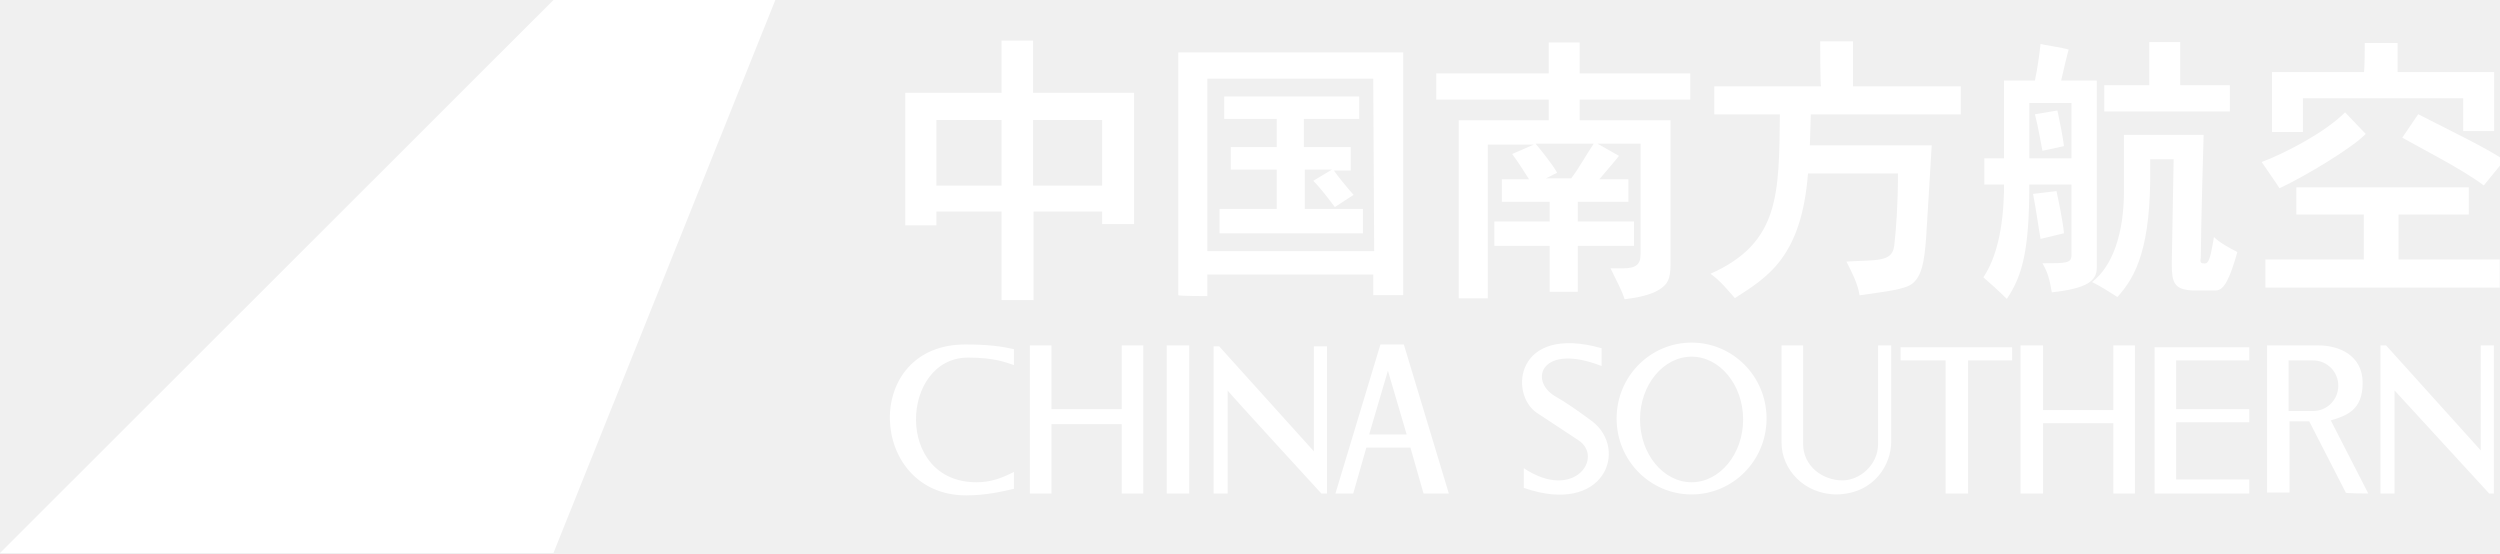
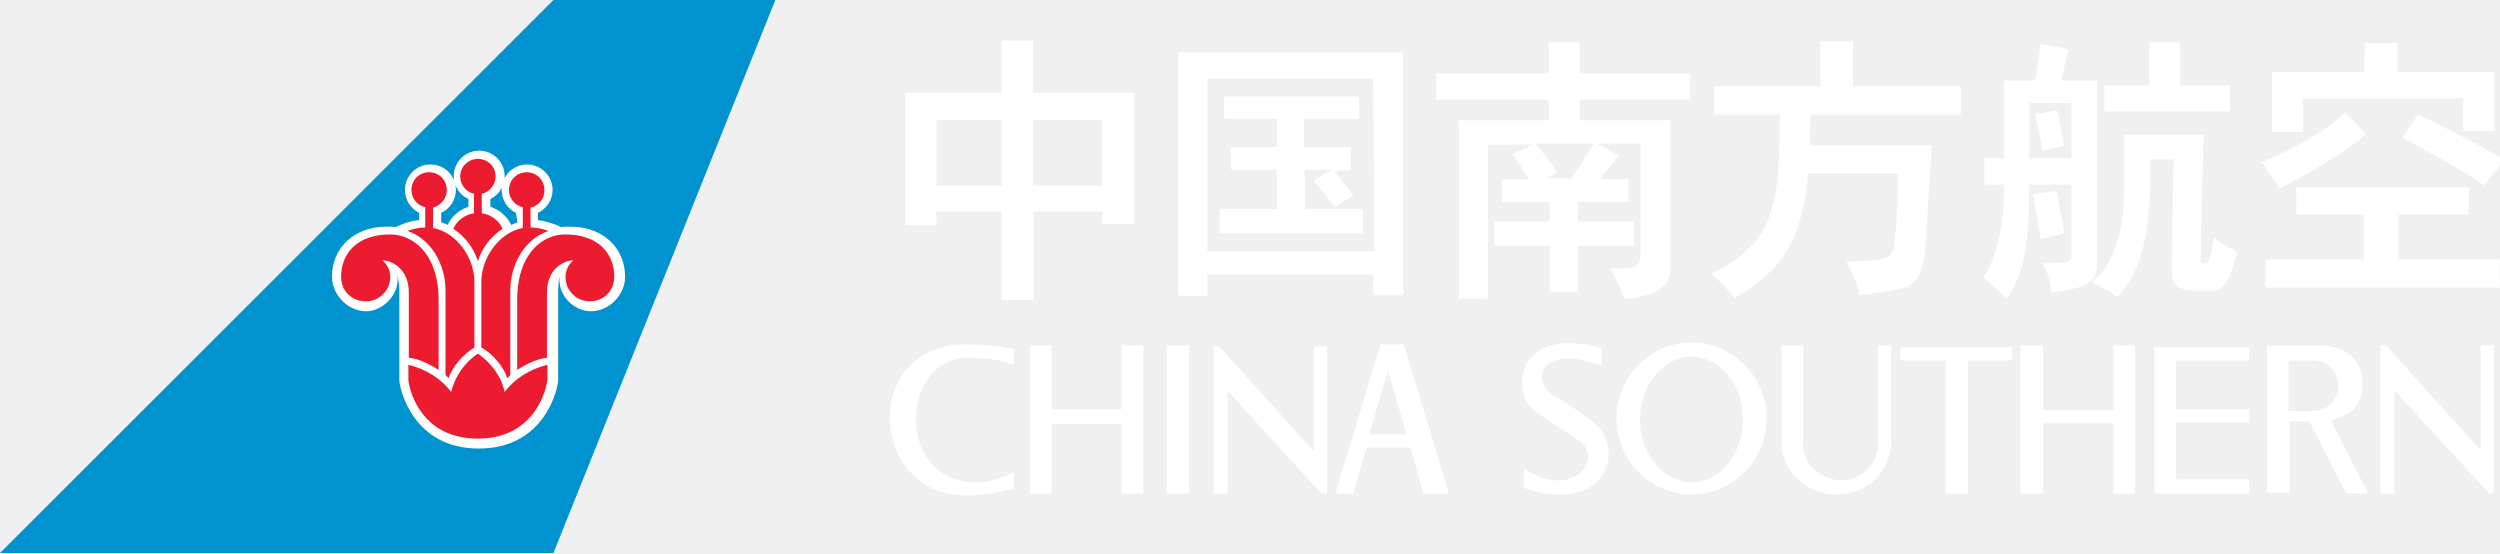
<svg xmlns="http://www.w3.org/2000/svg" version="1.1" id="svg2" x="0px" y="0px" viewBox="0 0 579.1 128.2" style="enable-background:new 0 0 579.1 128.2;" xml:space="preserve">
  <style type="text/css">
- 	.st0{fill:#ffffff;}
- 	.st1{fill:none;}
- 	.st2{fill:#ffffff;}
+ 	.st0{fill:#0093D0;}
+ 	.st1{fill:#FFFFFF;}
+ 	.st2{fill:#ED1B2F;}
	.st3{fill:#ffffff;}
</style>
  <g>
    <polygon id="polygon6238" class="st0" points="0,128.1 128.2,128.1 179.6,0 179.6,0 128.2,0  " />
    <path id="path6240" class="st1" d="M119.5,49.3c-2-1-3.3-3-3.3-5.3c0-3.2,2.6-5.9,5.9-5.9c3.2,0,5.9,2.6,5.9,5.9   c0,2.3-1.4,4.4-3.4,5.3V51c1.8,0.2,4,0.9,5.4,1.6c0.6-0.1,1.4-0.1,2.2-0.1c7.4,0,12.6,4.9,12.6,11.6c0,4.2-3.7,8-7.9,8   c-4.2,0-8-4.1-7.2-8.3c0,0-0.4,1.4-0.4,3.2c0,1.1,0,21.2,0,21.2c-0.2,2.4-3.4,15.7-18.4,15.7S92.7,90.6,92.5,88.2   c0,0,0-20.1,0-21.2c0-1.7-0.5-3.2-0.5-3.2c0.8,4-3.1,8.3-7.2,8.3c-4.2,0-7.9-3.8-7.9-8c0-6.7,5.2-11.6,12.6-11.6   c0.8,0,1.6,0,2.2,0.1c1.3-0.7,3.6-1.5,5.4-1.6v-1.7c-2-1-3.3-3-3.3-5.3c0-3.2,2.6-5.9,5.9-5.9c3.3,0,5.9,2.6,5.9,5.9   c0,2.3-1.4,4.4-3.4,5.3v2.2c0.5,0.2,1,0.3,1.5,0.6c0.9-2,2.7-3.5,4.8-4.2v-1.8c-2-0.9-3.4-3-3.4-5.3c0-3.2,2.6-5.9,5.9-5.9   c3.2,0,5.9,2.6,5.9,5.9c0,2.3-1.4,4.4-3.3,5.3v1.8c2.1,0.7,3.9,2.2,4.8,4.2c0.5-0.2,1-0.4,1.5-0.6L119.5,49.3L119.5,49.3   L119.5,49.3z" />
    <path id="path6242" class="st2" d="M142.3,64.2c0-5.5-3.7-9.9-11.4-9.9c-5.1,0-11.1,4.3-11.1,15.2c0,8.5,0,16.2,0,16.2   c2.2-1.5,5.3-2.8,6.9-2.8c0-4.8,0-14.3,0-15.1c0-5.8,4.2-7.5,6.1-7.5c-1.1,1-1.8,2.2-1.8,3.9c0,3.1,2.5,5.6,5.6,5.6   C139.8,69.8,142.2,67.5,142.3,64.2L142.3,64.2z" />
    <path id="path6244" class="st2" d="M79,64.2c0-5.5,3.7-9.9,11.4-9.9c5.1,0,11.2,4.3,11.2,15.2c0,8.5,0,16.2,0,16.2   c-2.2-1.5-5.3-2.8-6.9-2.8c0-4.8,0-14.3,0-15.1c0-5.8-4.2-7.5-6.1-7.5c1.1,1,1.8,2.2,1.8,3.9c0,3.1-2.6,5.6-5.6,5.6   C81.5,69.8,79.1,67.5,79,64.2L79,64.2z" />
    <path id="path6246" class="st2" d="M110.7,101.6c12.8,0,15.7-10.7,16.1-13.5c0,0,0-3,0-3.6c-4,1-7.5,3.1-9.9,6.3   c-0.8-3.7-3.2-6.8-6.2-8.9c-3,2-5.3,5.2-6.2,8.9c-2.4-3.2-5.9-5.3-9.9-6.3c0,0.6,0,3.6,0,3.6C94.9,90.9,97.8,101.6,110.7,101.6   L110.7,101.6z" />
    <path id="path6248" class="st2" d="M111.6,44.9v4.5c2.2,0.3,4.1,1.8,4.8,3.6c-2.6,1.7-4.7,4.3-5.7,7.5c-1-3.2-3.1-5.8-5.7-7.5   c0.8-1.8,2.6-3.3,4.8-3.6v-4.5c-1.8-0.4-3.2-2.1-3.2-4c0-2.3,1.9-4.1,4.1-4.1c2.3,0,4.1,1.8,4.1,4.1   C114.8,42.8,113.4,44.5,111.6,44.9L111.6,44.9L111.6,44.9z" />
    <path id="path6250" class="st2" d="M100.3,48.1v4.7c5.6,1.1,9.6,7,9.6,12.5c0,5.8,0,15.2,0,15.2c-2.6,1.5-5.2,4.6-6,7.1   c-0.2-0.2-0.4-0.5-0.7-0.7c0,0,0-11.1,0-19.6c0-5.9-3.2-11.9-8.8-13.8c0,0,1.8-0.8,4.1-0.8V48c-1.8-0.4-3.2-2-3.2-4   c0-2.3,1.8-4.1,4.1-4.1s4.1,1.8,4.1,4.1C103.5,46,102.1,47.6,100.3,48.1L100.3,48.1z" />
    <path id="path6252" class="st2" d="M122.9,48.1v4.6c2.3,0,4.1,0.8,4.1,0.8c-5.7,2-8.8,8-8.8,13.8c0,8.5,0,19.6,0,19.6   c-0.3,0.3-0.5,0.5-0.7,0.7c-0.8-2.6-3.4-5.7-6-7.1c0,0,0-9.4,0-15.2c0-5.5,4-11.4,9.6-12.5V48c-1.8-0.4-3.2-2-3.2-4   c0-2.3,1.8-4.1,4.1-4.1s4.1,1.8,4.1,4.1C126.2,46,124.8,47.7,122.9,48.1L122.9,48.1L122.9,48.1z" />
    <path id="path4787" class="st3" d="M239.3,27.8h16V43h-16V27.8L239.3,27.8z M216.9,52.2V49H232v20.5h7.4V49h15.9v2.9h7.4V21.5   h-23.4c0,0,0-12,0-12.1c0.1,0-7.2,0-7.3,0v12.1h-22.3v30.7H216.9L216.9,52.2z M232,43h-15.1V27.8H232V43z" />
    <g id="g4789" transform="matrix(2.171052,0,0,-2.171052,432.0481,942.0367)">
      <path id="path4791" class="st3" d="M-4.8,429.5h3.5v-4.8h11.5v-3h-16l-0.1-3.3h13c-0.2-3.2-0.4-6.9-0.6-9.9    c-0.2-2.7-0.5-4-1.4-4.8c-0.8-0.7-3-0.9-5.7-1.3c-0.2,1.3-0.8,2.4-1.4,3.6c3.2,0.2,4.9-0.1,5.1,1.7c0.2,1.7,0.4,4.4,0.4,7.7h-9.6    c-0.7-9-4.4-11.1-7.8-13.3c-0.8,0.9-1.5,1.8-2.6,2.6c7.4,3.3,7.3,8.5,7.4,17h-7v3h11.4C-4.8,424.6-4.8,429.5-4.8,429.5" />
    </g>
    <g id="g4793" transform="matrix(2.171052,0,0,-2.171052,566.8808,964.3529)">
      <path id="path4795" class="st3" d="M-4.8,429.5l1.7,2.5c3.3-1.7,7.1-3.5,9.2-4.9c0,0-1.3-1.6-2.2-2.7    C1.5,426.2-2.7,428.3-4.8,429.5 M2.3,424.2v-2.9h-7.5v-4.8H5.6v-3h-25v3h10.5v4.8h-7.2v2.9H2.3z M-17.9,424.1    c-0.5,0.8-1.3,1.9-1.9,2.8c2.4,0.9,6.7,3.1,8.9,5.3c0,0,2.1-2.2,2.2-2.3C-10,428.5-15.1,425.4-17.9,424.1 M-8.8,439.6h3.5v-3.1H5    v-6.3H1.7v3.5h-17.1v-3.6h-3.3v6.4h9.8C-8.8,436.5-8.8,439.6-8.8,439.6" />
    </g>
    <g id="g4797" transform="matrix(2.171052,0,0,-2.171052,319.3998,971.9633)">
      <path id="path4799" class="st3" d="M-4.8,429.5H-3v2.5h-5v3h5.9v2.4h-14.4V435h5.6v-3h-4.9v-2.4h4.9v-4.2H-17v-2.6h15.3v2.6h-6.2    v4.2H-5l-2-1.2c0.8-0.8,1.7-2,2.3-2.8l2,1.3C-3.4,427.7-4.4,428.9-4.8,429.5 M-18.3,416.1v2.3h17.7v-2.2h3.2v25.9h-24v-25.9    C-21.4,416.1-18.3,416.1-18.3,416.1z M-0.5,420.9h-17.8v18.4h17.7L-0.5,420.9L-0.5,420.9z" />
    </g>
    <g id="g4801" transform="matrix(2.171052,0,0,-2.171052,379.5879,965.7494)">
      <path id="path4803" class="st3" d="M-4.8,429.5c-1-1.5-1.5-2.5-2.4-3.7h-2.7l1.2,0.6c-0.5,0.9-1.8,2.5-2.3,3.1L-4.8,429.5z     M-4.4,429.5h4.6v-11.8c0-1.1-0.5-1.5-1.9-1.5H-3c0.6-1.3,1.1-2.1,1.5-3.3c2.3,0.3,3.2,0.7,3.8,1.1c0.7,0.5,1.1,0.9,1.1,2.7V432    h-9.7v2.2H5.5v2.8H-6.3v3.3h-3.3V437h-12v-2.8h12V432h-9.6v-19h3.1v16.4h4.9l-2.3-1c0.6-0.8,1.3-1.9,1.8-2.7h-2.9v-2.4h5.1v-2.1    h-5.9v-2.6h5.9v-4.9h3v4.9h6v2.6h-6v2.1h5.4v2.4h-3.1c0.5,0.6,1.8,2.1,2.1,2.5L-4.4,429.5z" />
    </g>
    <g id="g4805" transform="matrix(2.171052,0,0,-2.171052,487.0011,958.0628)">
      <path id="path4807" class="st3" d="M-4.8,429.5l-2.4-0.4c0.4-1.6,0.6-2.9,0.8-3.9l2.3,0.5C-4.2,426.6-4.6,428.6-4.8,429.5     M-3.3,424.4h-4.5v5.9h4.5V424.4z M-1.1,411.2c1-0.5,1.9-1.1,2.7-1.6c2,2.2,3.6,5.3,3.5,13.9v0.8h2.5l-0.2-11.2    c0-2,0.3-2.7,2.2-2.8h2.5c0.9,0,1.5,1.3,2.3,4.1c-0.8,0.4-1.9,1-2.5,1.6c-0.2-1.2-0.4-2.4-0.7-2.7c-0.2-0.2-0.4-0.1-0.5-0.1    c-0.2,0-0.3,0.2-0.2,0.6c0,3,0.3,13.1,0.3,13.1H2.3v-6C2.3,416.4,1.1,412.9-1.1,411.2 M-4.9,420.9l-2.5-0.3    c0.3-1.5,0.6-3.7,0.8-4.8l2.5,0.6C-4.2,417.6-4.7,420-4.9,420.9 M-12.6,424.4v-2.8h2.1v-0.8c-0.1-3.9-0.8-7-2.2-9.1    c0.7-0.6,1.7-1.5,2.5-2.3c1.7,2.5,2.4,5.3,2.4,12.2h4.5v-7.5c0-0.9-0.5-0.9-3.1-0.9c0.6-1,0.8-1.9,1-3.1c3.7,0.4,4.8,1.2,4.8,2.6    v20h-3.8c0.2,0.9,0.6,2.6,0.8,3.3c-0.6,0.2-2.7,0.5-3,0.6c-0.1-0.9-0.3-2.5-0.6-3.9h-3.3v-8.3C-10.5,424.4-12.6,424.4-12.6,424.4z     M8.3,432.2v4.6H5v-4.6H0.2v-2.8h13.4v2.8C13.5,432.2,8.3,432.2,8.3,432.2z" />
    </g>
    <g id="g4809" transform="matrix(2.171052,0,0,-2.171052,588.1007,1046.781)">
      <path id="path4811" class="st3" d="M-4.8,429.5v15.8h-1.4v-11.2l-10.1,11.2h-0.6v-15.8h1.5v11l10.1-11H-4.8z M-18.2,429.5l-4,7.8    c1.7,0.5,3.4,1.1,3.4,4c0,3-2.6,4-4.7,4H-29v-15.7h2.4v7.6h2.1l3.9-7.6C-20.7,429.5-18.2,429.5-18.2,429.5z M-24.1,438.3h-2.6v5.4    h2.6c1.5,0,2.7-1.2,2.7-2.7S-22.6,438.3-24.1,438.3 M-38.7,437.1h7.8v1.4h-7.8v5.2h7.8v1.4H-41v-15.6h10.1v1.5h-7.8V437.1z     M-45.4,429.5h2.3v15.8h-2.3v-6.9h-7.5v6.9h-2.4v-15.8h2.4v7.5h7.5C-45.4,436.9-45.4,429.5-45.4,429.5z M-60.9,443.7h4.7v1.4    h-11.9v-1.4h4.8v-14.2h2.4C-60.9,429.5-60.9,443.7-60.9,443.7z M-69.1,435v10.3h-1.4v-10.5c0-2.3-2-3.9-3.8-3.9    c-2.1,0-4.2,1.5-4.2,3.9v10.5h-2.3v-10.4c0-2.8,2.4-5.5,5.9-5.5C-70.8,429.5-69.1,432.7-69.1,435 M-82.4,437.5    c0,4.5-3.6,8.1-8,8.1s-8-3.6-8-8.1s3.6-8.1,8-8.1S-82.4,433-82.4,437.5 M-84.9,437.4c0-3.7-2.5-6.7-5.5-6.7s-5.5,3-5.5,6.7    c0,3.7,2.5,6.7,5.5,6.7S-84.9,441.1-84.9,437.4 M-100,443.1v1.9c-9.2,2.6-9.9-4.9-6.9-6.9c1.2-0.8,3.2-2.1,4.4-2.9    c2.8-1.8-0.4-6.6-5.8-3v-2.1c8.6-3,11.2,4.1,7.3,7.1c-1.5,1.1-2.6,1.9-4,2.7C-107.8,441.6-106.4,445.6-100,443.1 M-119,429.5h2.7    l-4.8,15.9h-2.5l-4.8-15.9h1.9l1.4,4.9h4.7L-119,429.5L-119,429.5z M-120.8,435.8h-4l2,6.8L-120.8,435.8L-120.8,435.8z     M-129.9,429.5h0.6v15.7h-1.4V434l-10.1,11.2h-0.6v-15.7h1.5v11C-140,440.5-129.9,429.5-129.9,429.5z M-146.4,429.5h2.4v15.8h-2.4    V429.5z M-151.2,429.5h2.3v15.8h-2.3v-6.8h-7.5v6.8h-2.3v-15.8h2.3v7.4h7.5C-151.2,437-151.2,429.5-151.2,429.5z M-167.8,429.3    c2.1,0,3.8,0.4,5.1,0.7v1.8c-1.4-0.7-2.5-1.1-4-1.1c-8.8,0-8.1,13.3-0.9,13.3c2.8,0,4-0.5,4.9-0.8v1.7c-1.3,0.3-2.8,0.5-5.1,0.5    C-179,445.5-178.3,429.3-167.8,429.3" />
    </g>
  </g>
</svg>
